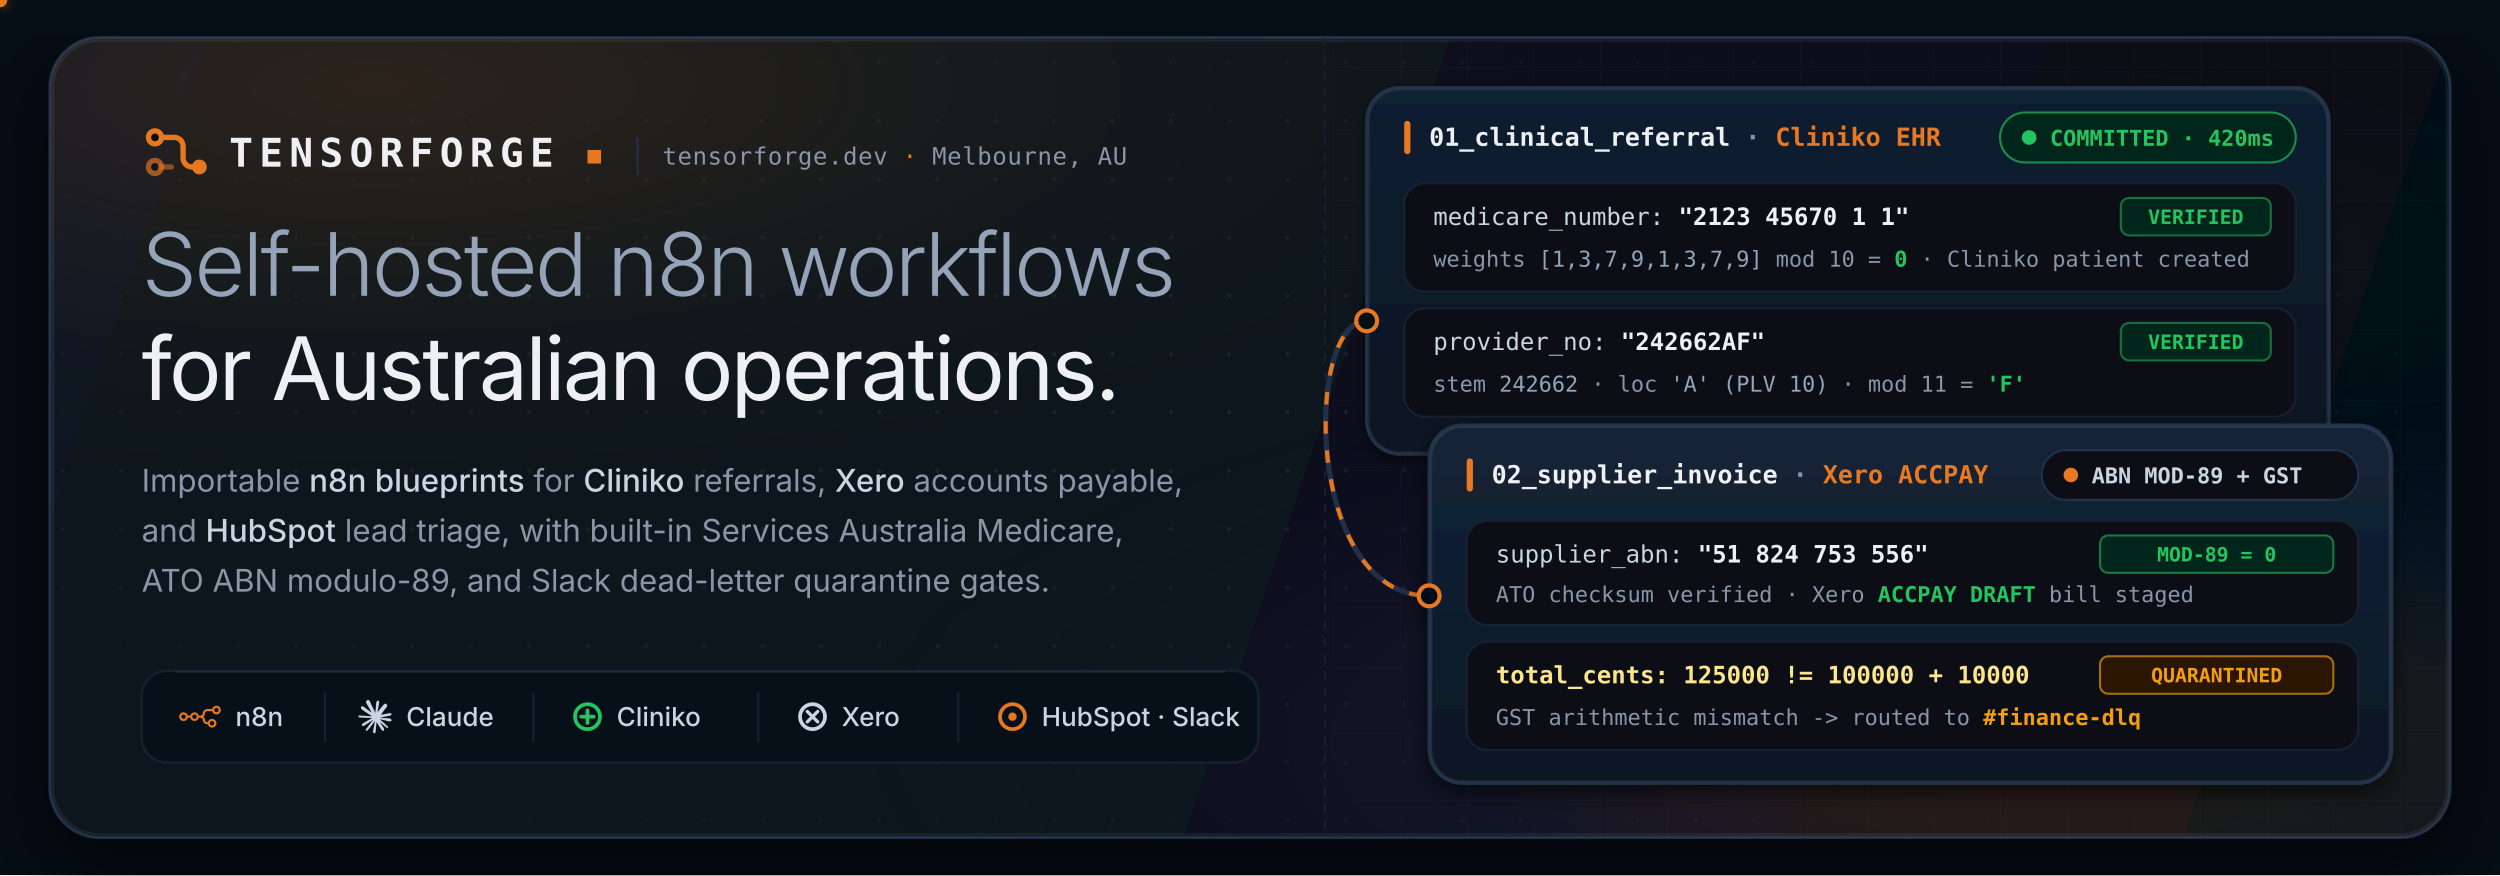
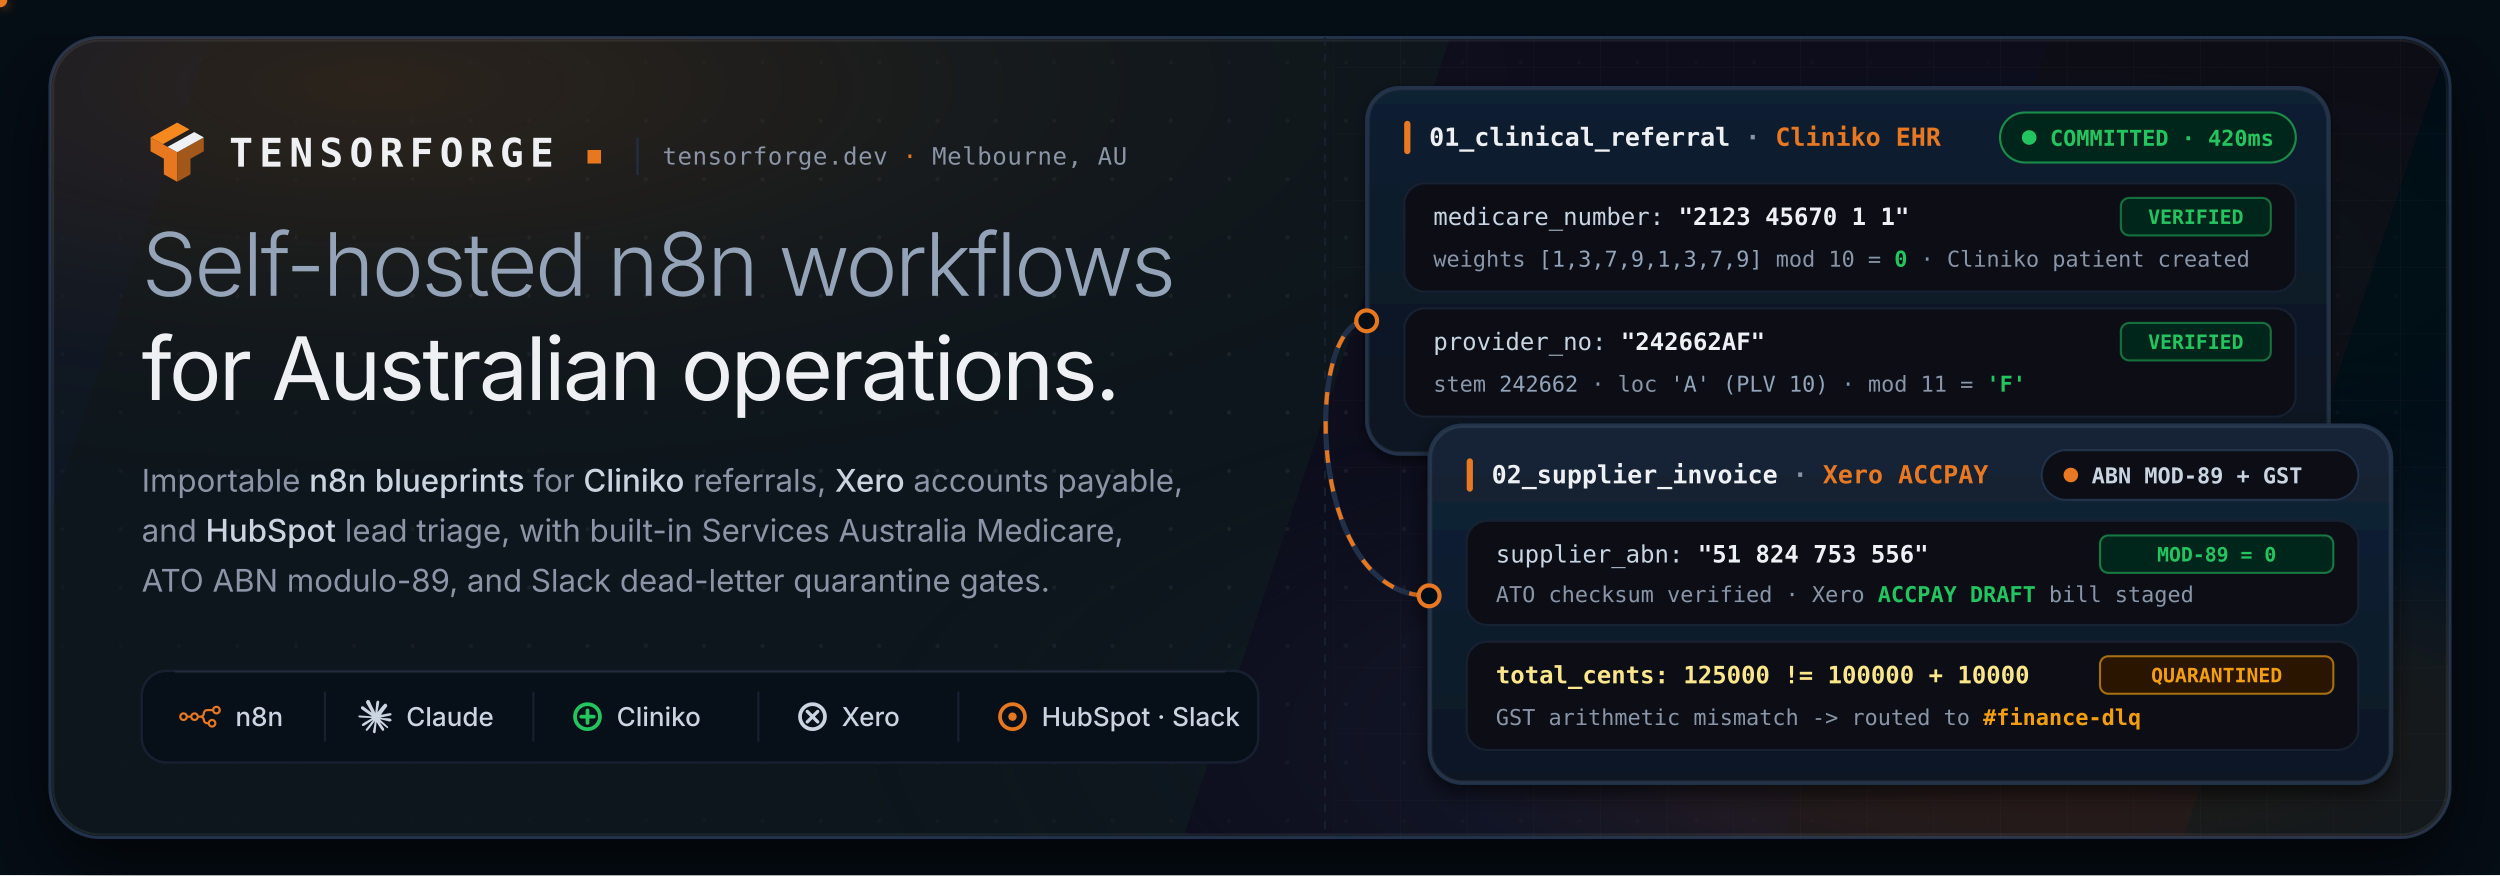
<svg xmlns="http://www.w3.org/2000/svg" viewBox="0 0 1200 420" width="1200" height="420" fill="none" role="img" aria-labelledby="hero-title hero-desc">
  <defs>
    <clipPath id="workbench-clip">
      <rect x="24" y="18" width="1152" height="384" rx="24" />
    </clipPath>
    <pattern id="dot-canvas" x="0" y="0" width="28" height="28" patternUnits="userSpaceOnUse">
      <circle cx="2" cy="2" r="1" fill="#FFFFFF" fill-opacity="0.065" />
    </pattern>
    <pattern id="grid-panel" x="0" y="0" width="32" height="32" patternUnits="userSpaceOnUse">
      <path d="M 32 0 L 0 0 0 32" fill="none" stroke="#FFFFFF" stroke-opacity="0.03" stroke-width="1" />
    </pattern>
    <radialGradient id="vignette-grad" cx="50%" cy="50%" r="58%">
      <stop offset="0%" stop-color="#FFFFFF" stop-opacity="1" />
      <stop offset="68%" stop-color="#FFFFFF" stop-opacity="0.65" />
      <stop offset="100%" stop-color="#FFFFFF" stop-opacity="0.08" />
    </radialGradient>
    <mask id="vignette">
      <rect x="24" y="18" width="1152" height="384" fill="url(#vignette-grad)" />
    </mask>
    <radialGradient id="glow-top-left" cx="14%" cy="6%" r="55%">
      <stop offset="0%" stop-color="#E87820" stop-opacity="0.14" />
      <stop offset="55%" stop-color="#E87820" stop-opacity="0.03" />
      <stop offset="100%" stop-color="#050D15" stop-opacity="0" />
    </radialGradient>
    <radialGradient id="glow-bottom-right" cx="84%" cy="88%" r="52%">
      <stop offset="0%" stop-color="#E87820" stop-opacity="0.13" />
      <stop offset="50%" stop-color="#213048" stop-opacity="0.22" />
      <stop offset="100%" stop-color="#050D15" stop-opacity="0" />
    </radialGradient>
    <radialGradient id="glow-telemetry-green" cx="82%" cy="28%" r="28%">
      <stop offset="0%" stop-color="#22C55E" stop-opacity="0.09" />
      <stop offset="100%" stop-color="#050D15" stop-opacity="0" />
    </radialGradient>
    <linearGradient id="workbench-bg" x1="24" y1="18" x2="1176" y2="402" gradientUnits="userSpaceOnUse">
      <stop offset="0%" stop-color="#0B1520" />
      <stop offset="60%" stop-color="#08111B" />
      <stop offset="100%" stop-color="#060E17" />
    </linearGradient>
    <linearGradient id="hardware-card-bg" x1="0%" y1="0%" x2="0%" y2="100%">
      <stop offset="0%" stop-color="#112031" />
      <stop offset="100%" stop-color="#0B1520" />
    </linearGradient>
    <linearGradient id="hardware-card-front-bg" x1="0%" y1="0%" x2="0%" y2="100%">
      <stop offset="0%" stop-color="#132336" />
      <stop offset="100%" stop-color="#0C1724" />
    </linearGradient>
    <linearGradient id="copper-rim" x1="0%" y1="0%" x2="100%" y2="0%">
      <stop offset="0%" stop-color="#FFFFFF" stop-opacity="0.04" />
      <stop offset="22%" stop-color="#E87820" stop-opacity="0.48" />
      <stop offset="50%" stop-color="#F5891E" stop-opacity="0.65" />
      <stop offset="78%" stop-color="#E87820" stop-opacity="0.42" />
      <stop offset="100%" stop-color="#FFFFFF" stop-opacity="0.05" />
    </linearGradient>
    <linearGradient id="card-top-rim" x1="0%" y1="0%" x2="100%" y2="0%">
      <stop offset="0%" stop-color="#FFFFFF" stop-opacity="0.10" />
      <stop offset="35%" stop-color="#E87820" stop-opacity="0.45" />
      <stop offset="70%" stop-color="#FFFFFF" stop-opacity="0.12" />
      <stop offset="100%" stop-color="#FFFFFF" stop-opacity="0.02" />
    </linearGradient>
    <filter id="workbench-shadow" x="-4%" y="-4%" width="108%" height="112%">
      <feDropShadow dx="0" dy="14" stdDeviation="18" flood-color="#000000" flood-opacity="0.65" />
    </filter>
    <filter id="card-elevation" x="-8%" y="-8%" width="116%" height="124%">
      <feDropShadow dx="0" dy="12" stdDeviation="14" flood-color="#02060A" flood-opacity="0.78" />
      <feDropShadow dx="0" dy="2" stdDeviation="3" flood-color="#000000" flood-opacity="0.5" />
    </filter>
    <filter id="front-card-elevation" x="-10%" y="-10%" width="120%" height="128%">
      <feDropShadow dx="-4" dy="16" stdDeviation="16" flood-color="#010408" flood-opacity="0.88" />
      <feDropShadow dx="0" dy="4" stdDeviation="5" flood-color="#000000" flood-opacity="0.65" />
    </filter>
    <filter id="packet-glow" x="-60%" y="-60%" width="220%" height="220%">
      <feGaussianBlur stdDeviation="2.5" result="blur" />
      <feMerge>
        <feMergeNode in="blur" />
        <feMergeNode in="SourceGraphic" />
      </feMerge>
    </filter>
    <path id="inter-card-trace" d="M 656 154 C 626 154, 626 286, 686 286" />
  </defs>
  <style>
    .font-sans {
      font-family: 'Satoshi', -apple-system, BlinkMacSystemFont, 'Segoe UI', Inter, Roboto, sans-serif;
    }
    .font-mono {
      font-family: 'Geist Mono', ui-monospace, SFMono-Regular, Menlo, Monaco, Consolas, monospace;
    }
    @keyframes dashFlow {
      from { stroke-dashoffset: 28; }
      to { stroke-dashoffset: 0; }
    }
    .wire-flow {
      animation: dashFlow 1.5s linear infinite;
    }
    @media (prefers-reduced-motion: reduce) {
      .wire-flow {
        animation: none;
      }
      .smil-packet {
        display: none;
      }
    }
  </style>
  <rect width="1200" height="420" fill="#050D15" />
  <rect x="24" y="18" width="1152" height="384" rx="24" fill="url(#workbench-bg)" stroke="#213048" stroke-width="1.5" filter="url(#workbench-shadow)" />
  <g clip-path="url(#workbench-clip)">
    <rect x="24" y="18" width="1152" height="384" fill="url(#dot-canvas)" mask="url(#vignette)" />
    <rect x="640" y="18" width="536" height="384" fill="url(#grid-panel)" opacity="0.65" />
    <rect x="24" y="18" width="1152" height="384" fill="url(#glow-top-left)" />
    <rect x="24" y="18" width="1152" height="384" fill="url(#glow-bottom-right)" />
    <rect x="24" y="18" width="1152" height="384" fill="url(#glow-telemetry-green)" />
    <rect x="25.5" y="19.5" width="1149" height="381" rx="22.5" stroke="#FFFFFF" stroke-opacity="0.07" stroke-width="1" />
    <line x1="636" y1="18" x2="636" y2="402" stroke="#172030" stroke-width="1" stroke-dasharray="4 4" />
  </g>
  <line x1="88" y1="18.75" x2="1112" y2="18.75" stroke="url(#copper-rim)" stroke-width="1.5" />
  <g transform="translate(68, 56)">
    <g transform="scale(1.42)">
-       <path d="M6 7h5a3 3 0 0 1 3 3v4a3 3 0 0 0 3 3h1" stroke="#E87820" stroke-width="1.8" stroke-linecap="round" />
-       <path d="M6 17h4" stroke="#E87820" stroke-width="1.8" stroke-linecap="round" opacity="0.55" />
-       <circle cx="4.5" cy="7" r="2.2" fill="#050D15" stroke="#E87820" stroke-width="1.8" />
-       <circle cx="4.5" cy="17" r="2.2" fill="#050D15" stroke="#E87820" stroke-width="1.8" opacity="0.65" />
-       <circle cx="19.5" cy="17" r="2.5" fill="#E87820">
-         <animate attributeName="opacity" values="1;0.4;1" dur="2.6s" repeatCount="indefinite" />
-       </circle>
+       <path d="M3 7L12 12V22L7.5 19.5V14.2L3 11.7V7Z" fill="#E87820" />
+       <path d="M12 12L21 7V11.7L16.5 14.2V19.5L12 22V12Z" fill="#A3581B" />
+       <path d="M12 2L16.14 4.3L7.14 9.3L3 7L12 2Z" fill="#F5891E" />
+       <path d="M17.76 5.2L21 7L12 12L8.76 10.2L17.76 5.2Z" fill="#EEF0F4">
+         <animate attributeName="opacity" values="1;0.65;1" dur="2.6s" repeatCount="indefinite" />
+       </path>
    </g>
    <text x="42" y="24" class="font-mono" fill="#EEF0F4" font-size="19" font-weight="700" letter-spacing="3">TENSORFORGE</text>
    <rect x="214" y="16" width="6.5" height="6.5" fill="#E87820" />
    <line x1="238" y1="10" x2="238" y2="28" stroke="#213048" stroke-width="1" />
    <text x="250" y="23" class="font-mono" fill="#8B95A7" font-size="11.5" font-weight="500" letter-spacing="0.3">
      tensorforge.dev <tspan fill="#E87820">·</tspan> Melbourne, AU
    </text>
  </g>
  <g class="font-sans">
    <text x="68" y="142" fill="#94A3B8" font-size="42" font-weight="300" letter-spacing="-1.2">
      Self-hosted n8n workflows
    </text>
    <text x="68" y="192" fill="#EEF0F4" font-size="42" font-weight="400" letter-spacing="-1.2">
      for Australian operations.
    </text>
  </g>
  <text x="68" y="236" class="font-sans" fill="#8B95A7" font-size="15" font-weight="400">
    <tspan x="68" dy="0">Importable <tspan fill="#CBD5E1" font-weight="500">n8n blueprints</tspan> for <tspan fill="#CBD5E1" font-weight="500">Cliniko</tspan> referrals, <tspan fill="#CBD5E1" font-weight="500">Xero</tspan> accounts payable,</tspan>
    <tspan x="68" dy="24">and <tspan fill="#CBD5E1" font-weight="500">HubSpot</tspan> lead triage, with built-in Services Australia Medicare,</tspan>
    <tspan x="68" dy="24">ATO ABN modulo-89, and Slack dead-letter quarantine gates.</tspan>
  </text>
  <g transform="translate(68, 322)">
    <rect x="0" y="0" width="536" height="44" rx="12" fill="#071019" stroke="#172030" stroke-width="1.2" />
    <line x1="16" y1="0.6" x2="520" y2="0.6" stroke="#FFFFFF" stroke-opacity="0.06" stroke-width="1" />
    <g transform="translate(18, 12)">
      <svg width="20" height="20" viewBox="0 0 24 24" fill="#E87820">
        <path d="M21.474 5.684c-1.177 0-2.166.805-2.447 1.895h-2.896c-1.235 0-2.289.893-2.492 2.111l-.104.623a1.263 1.263 0 0 1-1.246 1.056H11.289c-.281-1.09-1.27-1.895-2.447-1.895s-2.166.805-2.447 1.895H4.973c-.281-1.09-1.27-1.895-2.447-1.895C1.131 9.474 0 10.605 0 12s1.131 2.526 2.526 2.526c1.177 0 2.166-.805 2.447-1.895h1.422c.28 1.09 1.27 1.895 2.447 1.895 1.177 0 2.166-.805 2.447-1.895h1.001a1.263 1.263 0 0 1 1.246 1.056l.104.623c.203 1.218 1.257 2.111 2.492 2.111h.369c.28 1.089 1.27 1.895 2.447 1.895 1.395 0 2.526-1.131 2.526-2.526s-1.131-2.526-2.526-2.526c-1.177 0-2.166.805-2.447 1.895h-.369a1.263 1.263 0 0 1-1.246-1.056l-.104-.623A2.52 2.52 0 0 0 13.961 12a2.52 2.52 0 0 0 .821-1.479l.104-.623a1.263 1.263 0 0 1 1.246-1.056h2.896c.281 1.09 1.27 1.895 2.447 1.895 1.395 0 2.526-1.131 2.526-2.526s-1.131-2.526-2.526-2.526m0 1.263a1.263 1.263 0 0 1 1.263 1.263 1.263 1.263 0 0 1-1.263 1.263 1.263 1.263 0 0 1-1.263-1.263 1.263 1.263 0 0 1 1.263-1.263M2.526 10.737A1.263 1.263 0 0 1 3.789 12a1.263 1.263 0 0 1-1.263 1.263A1.263 1.263 0 0 1 1.263 12a1.263 1.263 0 0 1 1.263-1.263m6.316 0A1.263 1.263 0 0 1 10.105 12a1.263 1.263 0 0 1-1.263 1.263A1.263 1.263 0 0 1 7.579 12a1.263 1.263 0 0 1 1.263-1.263m10.105 3.789a1.263 1.263 0 0 1 1.263 1.263 1.263 1.263 0 0 1-1.263 1.263 1.263 1.263 0 0 1-1.263-1.263 1.263 1.263 0 0 1 1.263-1.263" />
      </svg>
      <text x="27" y="14.5" class="font-sans" fill="#CBD5E1" font-size="12.5" font-weight="500">n8n</text>
    </g>
    <line x1="88" y1="10" x2="88" y2="34" stroke="#172030" stroke-width="1" />
    <g transform="translate(104, 14)">
      <svg width="16" height="16" viewBox="0 0 24 24" fill="#CBD5E1">
        <path d="m4.714 15.956 4.717-2.647.079-.231-.079-.128h-.231l-.789-.049-2.696-.073-2.337-.097-2.265-.121-.571-.121-.534-.704.055-.352.48-.322.686.061 1.518.103 2.277.158 1.651.097 2.447.255h.389l.055-.158-.134-.097-.103-.097L6.973 9.836l-2.55-1.688-1.336-.971-.723-.492-.364-.461-.158-1.008.656-.723.88.061.225.061.892.686 1.906 1.475 2.489 1.834.364.303.146-.103.018-.073-.164-.273-1.354-2.447-1.445-2.489-.643-1.032-.17-.619c-.061-.255-.103-.467-.103-.729L6.287.134 6.7 0l.996.134.419.364.619 1.415 1.002 2.228 1.554 3.03.455.898.243.832.091.255h.158v-.146l.128-1.706.237-2.095.231-2.696.079-.759.376-.911.747-.492.583.279.48.686-.067.443-.285 1.852-.559 2.902-.364 1.943h.212l.243-.243.984-1.305 1.651-2.064.729-.82.85-.905.546-.431h1.032l.759 1.129-.34 1.166-1.062 1.348-.88 1.141-1.263 1.7-.789 1.36.073.109.188-.018 2.853-.607 1.542-.279 1.84-.316.832.389.091.395-.328.807-1.967.486-2.307.461-3.436.814-.043.03.049.061 1.548.146.662.036h1.621l3.018.225.789.522.474.638-.079.486-1.214.619-1.639-.389-3.825-.911-1.311-.328h-.182v.109l1.093 1.069 2.003 1.809 2.507 2.331.128.577-.322.455-.34-.049-2.204-1.657-.85-.747-1.925-1.621h-.128v.17l.443.65 2.344 3.521.121 1.081-.17.352-.607.212-.668-.121-1.372-1.925L14.38 17.959l-1.141-1.943-.14.079-.674 7.255-.316.37-.729.279-.607-.461-.322-.747.322-1.475.389-1.925.316-1.53.285-1.9.17-.631-.012-.043-.14.018-1.433 1.967-2.18 2.945-1.724 1.846-.413.164-.716-.37.067-.662.401-.589 2.386-3.036 1.439-1.882.929-1.087-.006-.158h-.055l-6.338 4.116-1.129.146-.486-.455.061-.747.231-.243 1.906-1.311Z" />
      </svg>
      <text x="23" y="12.5" class="font-sans" fill="#CBD5E1" font-size="12.5" font-weight="500">Claude</text>
    </g>
    <line x1="188" y1="10" x2="188" y2="34" stroke="#172030" stroke-width="1" />
    <g transform="translate(206, 14)">
      <circle cx="8" cy="8" r="6" fill="none" stroke="#22C55E" stroke-width="1.8" />
      <path d="M8 5v6M5 8h6" stroke="#22C55E" stroke-width="1.8" stroke-linecap="round" />
      <text x="22" y="12.5" class="font-sans" fill="#CBD5E1" font-size="12.5" font-weight="500">Cliniko</text>
    </g>
    <line x1="296" y1="10" x2="296" y2="34" stroke="#172030" stroke-width="1" />
    <g transform="translate(314, 14)">
      <circle cx="8" cy="8" r="6" fill="none" stroke="#CBD5E1" stroke-width="1.8" />
      <path d="M5.5 5.5l5 5M10.5 5.5l-5 5" stroke="#CBD5E1" stroke-width="1.6" stroke-linecap="round" />
      <text x="22" y="12.5" class="font-sans" fill="#CBD5E1" font-size="12.5" font-weight="500">Xero</text>
    </g>
    <line x1="392" y1="10" x2="392" y2="34" stroke="#172030" stroke-width="1" />
    <g transform="translate(410, 14)">
      <circle cx="8" cy="8" r="6" fill="none" stroke="#E87820" stroke-width="1.8" />
      <circle cx="8" cy="8" r="2" fill="#E87820" />
      <text x="22" y="12.5" class="font-sans" fill="#CBD5E1" font-size="12.5" font-weight="500">HubSpot · Slack</text>
    </g>
  </g>
  <g filter="url(#card-elevation)">
    <rect x="656" y="42" width="462" height="176" rx="16" fill="url(#hardware-card-bg)" stroke="#213048" stroke-width="1.5" />
    <rect x="657" y="43" width="460" height="174" rx="15" stroke="#FFFFFF" stroke-opacity="0.06" stroke-width="1" />
    <line x1="680" y1="42.75" x2="1094" y2="42.75" stroke="url(#card-top-rim)" stroke-width="1.5" />
    <rect x="674" y="58" width="3" height="16" rx="1.5" fill="#E87820" />
    <text x="686" y="70" class="font-mono" fill="#EEF0F4" font-size="12" font-weight="600">
      01_clinical_referral <tspan fill="#8B95A7">·</tspan>
      <tspan fill="#E87820">Cliniko EHR</tspan>
    </text>
    <rect x="960" y="54" width="142" height="24" rx="12" fill="#06281E" stroke="#22C55E" stroke-opacity="0.65" stroke-width="1" />
    <circle cx="974" cy="66" r="3.5" fill="#22C55E">
      <animate attributeName="opacity" values="1;0.35;1" dur="2s" repeatCount="indefinite" />
    </circle>
    <text x="984" y="70" class="font-mono" fill="#22C55E" font-size="10.5" font-weight="600">COMMITTED · 420ms</text>
    <rect x="674" y="88" width="428" height="52" rx="10" fill="#071019" stroke="#172030" stroke-width="1" />
    <text x="688" y="108" class="font-mono" fill="#CBD5E1" font-size="11.5" font-weight="500">
      medicare_number: <tspan fill="#EEF0F4" font-weight="600">"2123 45670 1 1"</tspan>
    </text>
    <rect x="1018" y="95" width="72" height="18" rx="4" fill="#06281E" stroke="#22C55E" stroke-opacity="0.5" stroke-width="1" />
    <text x="1054" y="107.5" text-anchor="middle" class="font-mono" fill="#22C55E" font-size="9.5" font-weight="700">VERIFIED</text>
    <text x="688" y="128" class="font-mono" fill="#8B95A7" font-size="10.5">
      weights <tspan fill="#94A3B8">[1,3,7,9,1,3,7,9]</tspan> mod 10 = <tspan fill="#22C55E" font-weight="600">0</tspan> · Cliniko patient created
    </text>
    <rect x="674" y="148" width="428" height="52" rx="10" fill="#071019" stroke="#172030" stroke-width="1" />
    <text x="688" y="168" class="font-mono" fill="#CBD5E1" font-size="11.5" font-weight="500">
      provider_no: <tspan fill="#EEF0F4" font-weight="600">"242662AF"</tspan>
    </text>
    <rect x="1018" y="155" width="72" height="18" rx="4" fill="#06281E" stroke="#22C55E" stroke-opacity="0.5" stroke-width="1" />
    <text x="1054" y="167.5" text-anchor="middle" class="font-mono" fill="#22C55E" font-size="9.5" font-weight="700">VERIFIED</text>
    <text x="688" y="188" class="font-mono" fill="#8B95A7" font-size="10.5">
      stem <tspan fill="#94A3B8">242662</tspan> · loc <tspan fill="#94A3B8">'A' (PLV 10)</tspan> · mod 11 = <tspan fill="#22C55E" font-weight="600">'F'</tspan>
    </text>
  </g>
  <g fill="none">
    <use href="#inter-card-trace" stroke="#213048" stroke-width="2.5" />
    <use href="#inter-card-trace" stroke="#E87820" stroke-width="2" stroke-dasharray="6 8" class="wire-flow" />
    <circle r="3.5" fill="#E87820" filter="url(#packet-glow)" class="smil-packet">
      <animateMotion dur="1.6s" repeatCount="indefinite">
        <mpath href="#inter-card-trace" />
      </animateMotion>
    </circle>
    <circle cx="656" cy="154" r="5" fill="#050D15" stroke="#E87820" stroke-width="2" />
  </g>
  <g filter="url(#front-card-elevation)">
    <rect x="686" y="204" width="462" height="172" rx="16" fill="url(#hardware-card-front-bg)" stroke="#213048" stroke-width="1.5" />
    <rect x="687" y="205" width="460" height="170" rx="15" stroke="#FFFFFF" stroke-opacity="0.08" stroke-width="1" />
    <line x1="710" y1="204.75" x2="1124" y2="204.75" stroke="url(#copper-rim)" stroke-width="1.5" />
    <circle cx="686" cy="286" r="5" fill="#050D15" stroke="#E87820" stroke-width="2" />
    <rect x="704" y="220" width="3" height="16" rx="1.5" fill="#E87820" />
    <text x="716" y="232" class="font-mono" fill="#EEF0F4" font-size="12" font-weight="600">
      02_supplier_invoice <tspan fill="#8B95A7">·</tspan>
      <tspan fill="#E87820">Xero ACCPAY</tspan>
    </text>
    <rect x="980" y="216" width="152" height="24" rx="12" fill="#071019" stroke="#213048" stroke-width="1" />
    <circle cx="994" cy="228" r="3.5" fill="#E87820" />
    <text x="1004" y="232" class="font-mono" fill="#CBD5E1" font-size="10.5" font-weight="600">ABN MOD-89 + GST</text>
    <rect x="704" y="250" width="428" height="50" rx="10" fill="#071019" stroke="#172030" stroke-width="1" />
    <text x="718" y="270" class="font-mono" fill="#CBD5E1" font-size="11.5" font-weight="500">
      supplier_abn: <tspan fill="#EEF0F4" font-weight="600">"51 824 753 556"</tspan>
    </text>
    <rect x="1008" y="257" width="112" height="18" rx="4" fill="#06281E" stroke="#22C55E" stroke-opacity="0.55" stroke-width="1" />
    <text x="1064" y="269.5" text-anchor="middle" class="font-mono" fill="#22C55E" font-size="9.5" font-weight="700">MOD-89 = 0</text>
    <text x="718" y="289" class="font-mono" fill="#8B95A7" font-size="10.5">
      ATO checksum verified · Xero <tspan fill="#22C55E" font-weight="600">ACCPAY DRAFT</tspan> bill staged
    </text>
    <rect x="704" y="308" width="428" height="52" rx="10" fill="#071019" stroke="#172030" stroke-width="1" />
    <text x="718" y="328" class="font-mono" fill="#FDE68A" font-size="11.5" font-weight="600">
      total_cents: 125000 != 100000 + 10000
    </text>
    <rect x="1008" y="315" width="112" height="18" rx="4" fill="#291805" stroke="#F59E0B" stroke-opacity="0.65" stroke-width="1" />
    <text x="1064" y="327.5" text-anchor="middle" class="font-mono" fill="#F59E0B" font-size="9.5" font-weight="700">QUARANTINED</text>
    <text x="718" y="348" class="font-mono" fill="#8B95A7" font-size="10.5">
      GST arithmetic mismatch -&gt; routed to <tspan fill="#F59E0B" font-weight="600">#finance-dlq</tspan>
    </text>
  </g>
</svg>
